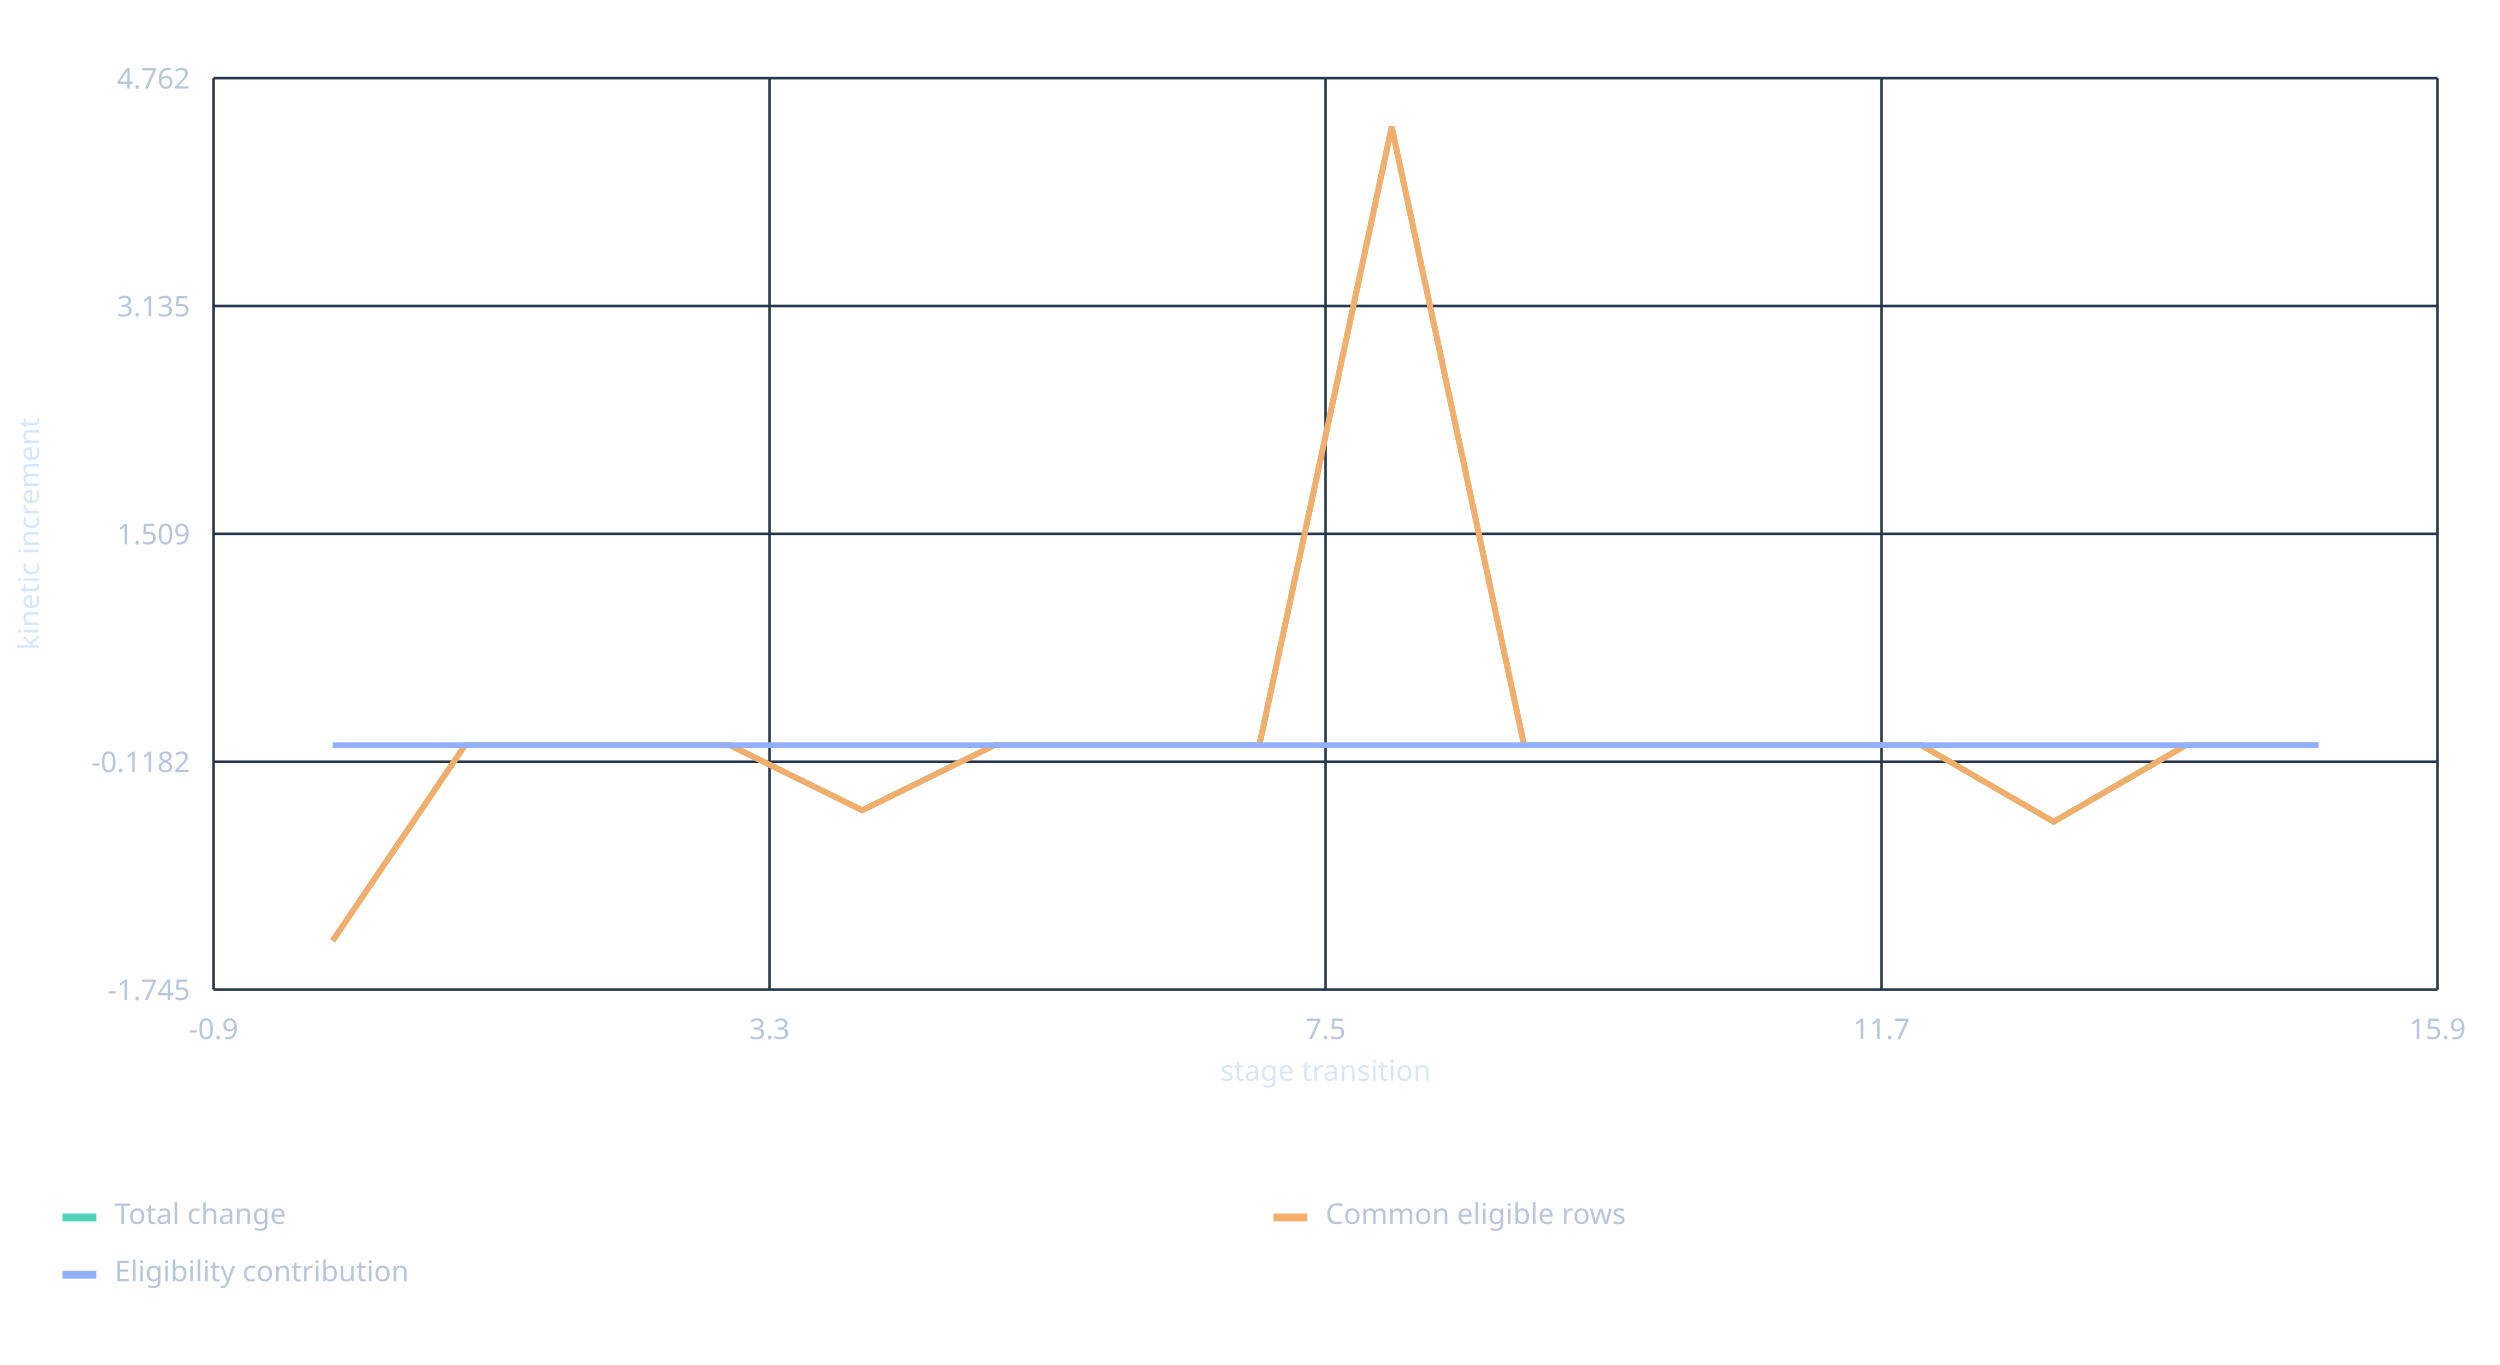
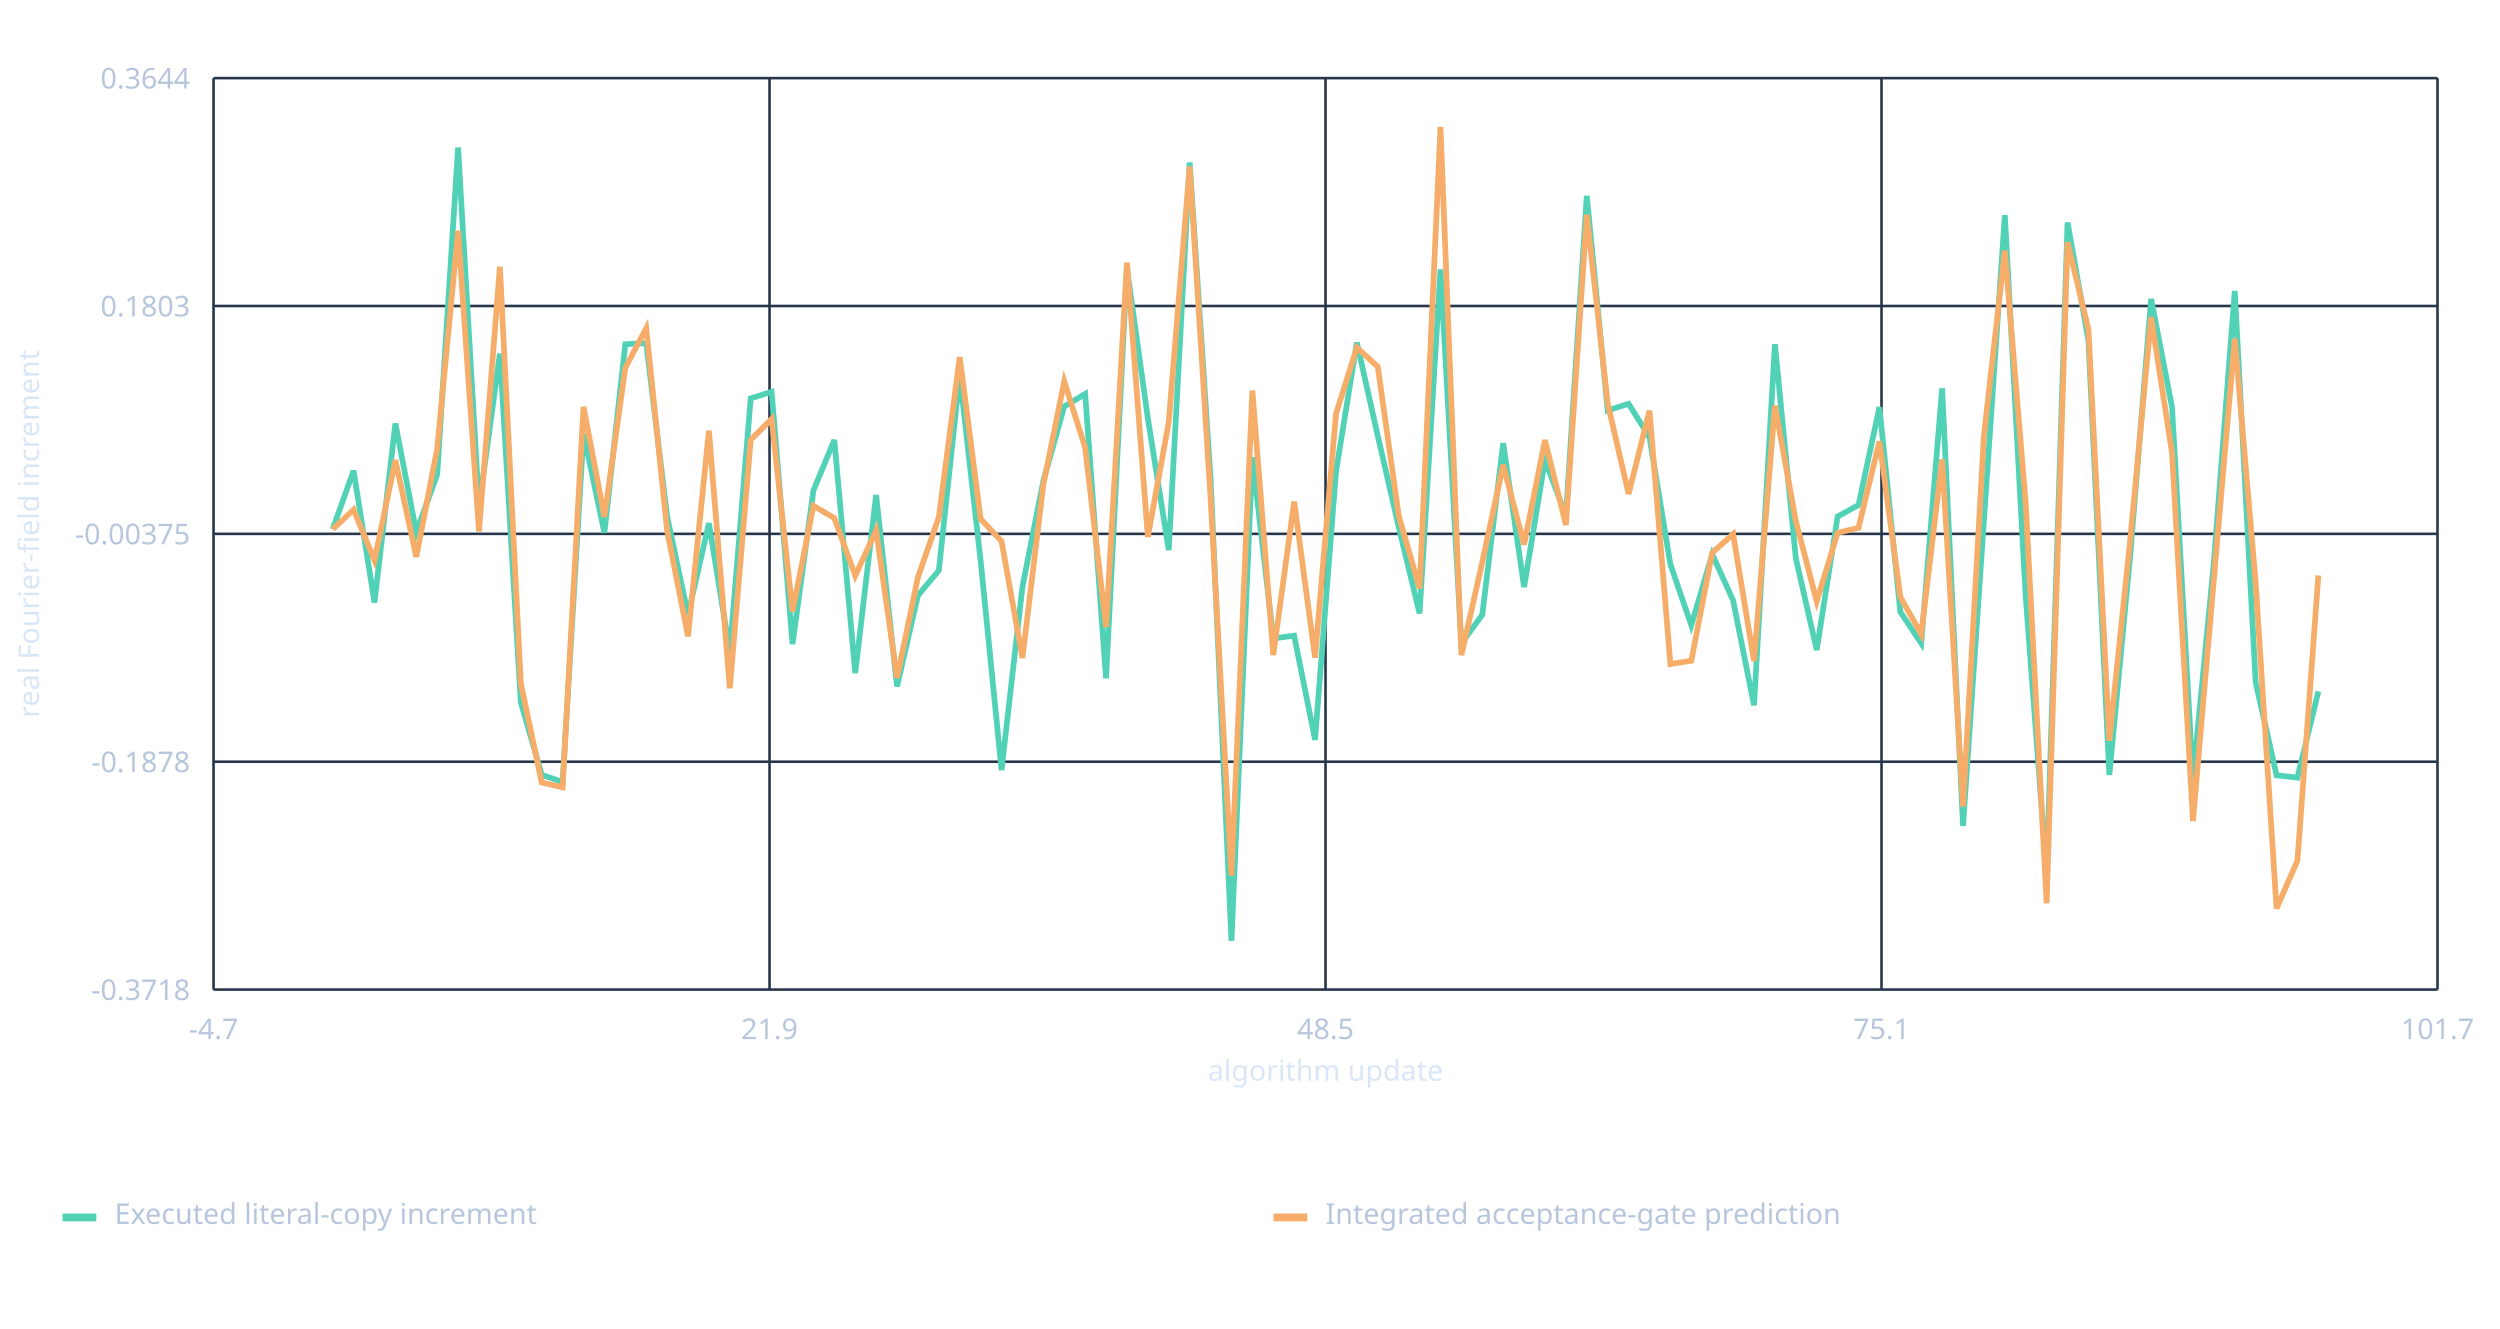
- <svg xmlns="http://www.w3.org/2000/svg" viewBox="0 0 960 524" role="img" aria-label="Recorded mechanical stage ledger" style="width:100%;height:auto;background:#101b2c">
+ <svg xmlns="http://www.w3.org/2000/svg" viewBox="0 0 960 510" role="img" aria-label="Conditional field equation: cloning term" style="width:100%;height:auto;background:#101b2c">
  <g font-family="system-ui,sans-serif" font-size="11" fill="#b7c6dc">
    <path d="M82 30V380 M82 380H936" stroke="#26364b" fill="none" />
-     <text x="82" y="399" text-anchor="middle">-0.9</text>
-     <text x="73" y="384" text-anchor="end">-1.745</text>
+     <text x="82" y="399" text-anchor="middle">-4.7</text>
+     <text x="73" y="384" text-anchor="end">-0.3718</text>
    <path d="M295.5 30V380 M82 292.5H936" stroke="#26364b" fill="none" />
-     <text x="295.5" y="399" text-anchor="middle">3.3</text>
-     <text x="73" y="296.5" text-anchor="end">-0.1182</text>
+     <text x="295.5" y="399" text-anchor="middle">21.9</text>
+     <text x="73" y="296.5" text-anchor="end">-0.1878</text>
    <path d="M509 30V380 M82 205H936" stroke="#26364b" fill="none" />
-     <text x="509" y="399" text-anchor="middle">7.5</text>
-     <text x="73" y="209" text-anchor="end">1.509</text>
+     <text x="509" y="399" text-anchor="middle">48.5</text>
+     <text x="73" y="209" text-anchor="end">-0.00375</text>
    <path d="M722.5 30V380 M82 117.5H936" stroke="#26364b" fill="none" />
-     <text x="722.5" y="399" text-anchor="middle">11.7</text>
-     <text x="73" y="121.5" text-anchor="end">3.135</text>
+     <text x="722.5" y="399" text-anchor="middle">75.1</text>
+     <text x="73" y="121.5" text-anchor="end">0.1803</text>
    <path d="M936 30V380 M82 30H936" stroke="#26364b" fill="none" />
-     <text x="936" y="399" text-anchor="middle">15.9</text>
-     <text x="73" y="34" text-anchor="end">4.762</text>
+     <text x="936" y="399" text-anchor="middle">101.7</text>
+     <text x="73" y="34" text-anchor="end">0.3644</text>
    <svg x="82" y="30" width="854" height="350" viewBox="82 30 854 350" overflow="hidden">
-       <path d="M127.750 361.250L178.583 286.144L229.417 286.144L280.250 286.144L331.083 311.142L381.917 286.144L432.750 286.144L483.583 286.144L534.417 48.750L585.250 286.144L636.083 286.144L686.917 286.144L737.750 286.144L788.583 315.556L839.417 286.144L890.250 286.144" stroke="#51d2b7" stroke-width="2.2" fill="none" />
-       <path d="M127.750 361.250L178.583 286.144L229.417 286.144L280.250 286.144L331.083 311.142L381.917 286.144L432.750 286.144L483.583 286.144L534.417 48.750L585.250 286.144L636.083 286.144L686.917 286.144L737.750 286.144L788.583 315.556L839.417 286.144L890.250 286.144" stroke="#f5ad69" stroke-width="2.2" fill="none" />
-       <path d="M127.750 286.144L178.583 286.144L229.417 286.144L280.250 286.144L331.083 286.144L381.917 286.144L432.750 286.144L483.583 286.144L534.417 286.144L585.250 286.144L636.083 286.144L686.917 286.144L737.750 286.144L788.583 286.144L839.417 286.144L890.250 286.144" stroke="#91b1ff" stroke-width="2.2" fill="none" />
+       <path d="M127.750 203.219L135.776 180.739L143.803 231.352L151.829 162.640L159.855 204.298L167.882 182.267L175.908 56.672L183.934 194.621L191.961 135.791L199.987 269.652L208.013 297.529L216.039 300.276L224.066 166.587L232.092 204.569L240.118 132.181L248.145 131.764L256.171 198.253L264.197 236.124L272.224 200.909L280.250 250.274L288.276 152.981L296.303 150.454L304.329 247.338L312.355 188.331L320.382 168.974L328.408 258.486L336.434 190.080L344.461 263.592L352.487 228.650L360.513 219.053L368.539 144.008L376.566 215.351L384.592 295.726L392.618 225.342L400.645 184.672L408.671 156.100L416.697 151.253L424.724 260.466L432.750 103.002L440.776 160.643L448.803 211.241L456.829 62.383L464.855 183.714L472.882 361.250L480.908 175.603L488.934 245.171L496.961 244.098L504.987 284.098L513.013 181.116L521.039 131.517L529.066 167.422L537.092 202.248L545.118 235.542L553.145 103.443L561.171 247.084L569.197 236.066L577.224 170.175L585.250 225.426L593.276 176.704L601.303 198.054L609.329 75.200L617.355 157.583L625.382 155.052L633.408 167.909L641.434 216.708L649.461 240.091L657.487 212.874L665.513 230.546L673.539 270.839L681.566 132.188L689.592 214.325L697.618 249.576L705.645 198.348L713.671 193.928L721.697 156.345L729.724 234.963L737.750 247.004L745.776 149.113L753.803 317.180L761.829 199.763L769.855 82.609L777.882 229.147L785.908 335.669L793.934 85.424L801.961 130.791L809.987 297.585L818.013 213.082L826.039 114.795L834.066 156.426L842.092 299.162L850.118 216.063L858.145 111.727L866.171 261.942L874.197 297.703L882.224 298.610L890.250 265.505" stroke="#51d2b7" stroke-width="2.2" fill="none" />
+       <path d="M127.750 203.219L135.776 195.735L143.803 215.118L151.829 176.696L159.855 213.864L167.882 172.372L175.908 88.602L183.934 204.085L191.961 102.432L199.987 262.367L208.013 300.482L216.039 302.341L224.066 156.236L232.092 198.450L240.118 141.249L248.145 126.044L256.171 203.726L264.197 244.358L272.224 165.405L280.250 264.291L288.276 168.888L296.303 160.889L304.329 234.752L312.355 194.211L320.382 198.934L328.408 221.073L336.434 203.694L344.461 260.291L352.487 221.659L360.513 198.623L368.539 137.131L376.566 199.286L384.592 207.833L392.618 252.649L400.645 186.069L408.671 146.466L416.697 171.906L424.724 240.797L432.750 100.844L440.776 206.213L448.803 162.091L456.829 63.922L464.855 191.218L472.882 336.231L480.908 149.959L488.934 251.533L496.961 192.610L504.987 252.541L513.013 158.939L521.039 133.439L529.066 140.831L537.092 197.865L545.118 225.985L553.145 48.750L561.171 251.592L569.197 215.821L577.224 178.530L585.250 209.093L593.276 168.992L601.303 201.596L609.329 82.450L617.355 154.921L625.382 189.685L633.408 157.696L641.434 255.006L649.461 253.709L657.487 212.289L665.513 205.047L673.539 253.803L681.566 155.781L689.592 200.098L697.618 230.898L705.645 204.596L713.671 202.674L721.697 169.484L729.724 229.229L737.750 243.532L745.776 176.373L753.803 309.700L761.829 167.231L769.855 96.231L777.882 193.452L785.908 346.873L793.934 93.031L801.961 126.511L809.987 284.430L818.013 207.168L826.039 121.787L834.066 173.940L842.092 315.264L850.118 222.442L858.145 130.037L866.171 223.786L874.197 348.857L882.224 330.443L890.250 220.992" stroke="#f5ad69" stroke-width="2.2" fill="none" />
    </svg>
-     <text x="509" y="415" text-anchor="middle" fill="#d9e6f7">stage transition</text>
-     <text transform="translate(15 205) rotate(-90)" text-anchor="middle" fill="#d9e6f7">kinetic increment</text>
+     <text x="509" y="415" text-anchor="middle" fill="#d9e6f7">algorithm update</text>
+     <text transform="translate(15 205) rotate(-90)" text-anchor="middle" fill="#d9e6f7">real Fourier-field increment</text>
  </g>
  <g transform="translate(24 470)">
    <rect width="13" height="3" y="-4" fill="#51d2b7" />
    <text fill="#b7c6dc" font-family="system-ui,sans-serif" font-size="11">
-       <tspan x="20" dy="0">Total change</tspan>
+       <tspan x="20" dy="0">Executed literal-copy increment</tspan>
    </text>
  </g>
  <g transform="translate(489 470)">
    <rect width="13" height="3" y="-4" fill="#f5ad69" />
    <text fill="#b7c6dc" font-family="system-ui,sans-serif" font-size="11">
-       <tspan x="20" dy="0">Common eligible rows</tspan>
-     </text>
-   </g>
-   <g transform="translate(24 492)">
-     <rect width="13" height="3" y="-4" fill="#91b1ff" />
-     <text fill="#b7c6dc" font-family="system-ui,sans-serif" font-size="11">
-       <tspan x="20" dy="0">Eligibility contribution</tspan>
+       <tspan x="20" dy="0">Integrated acceptance-gate prediction</tspan>
    </text>
  </g>
</svg>
